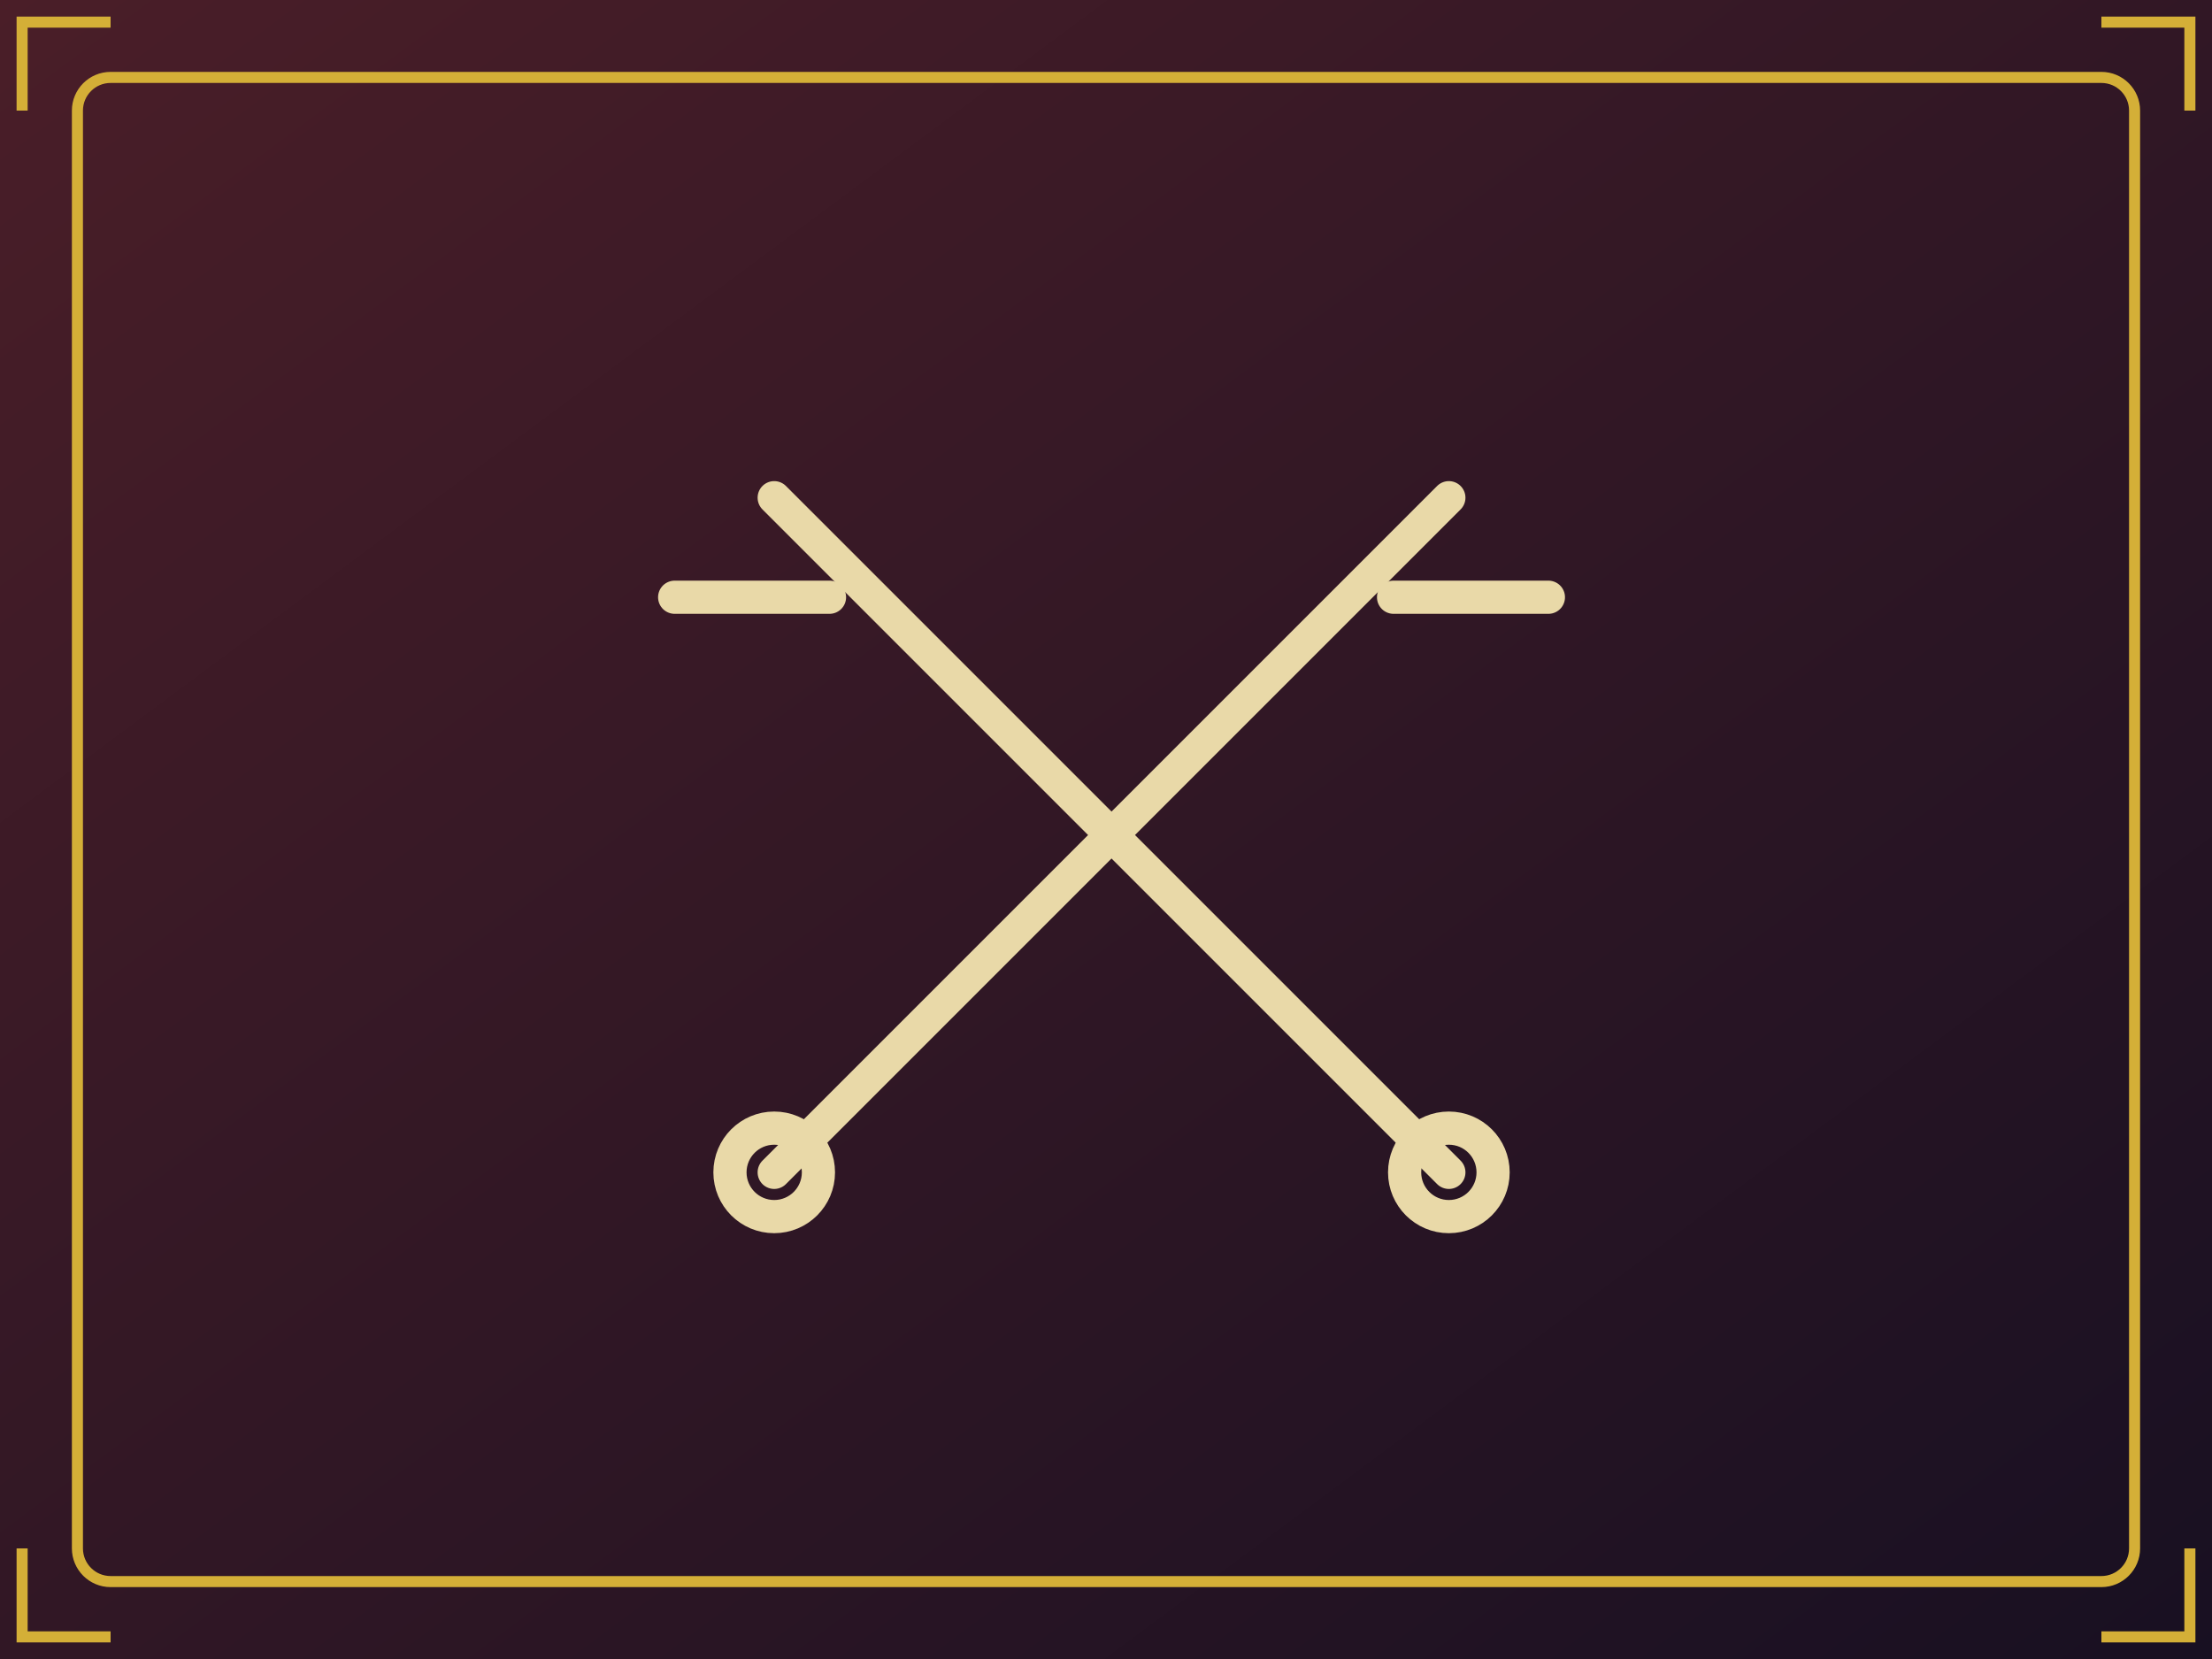
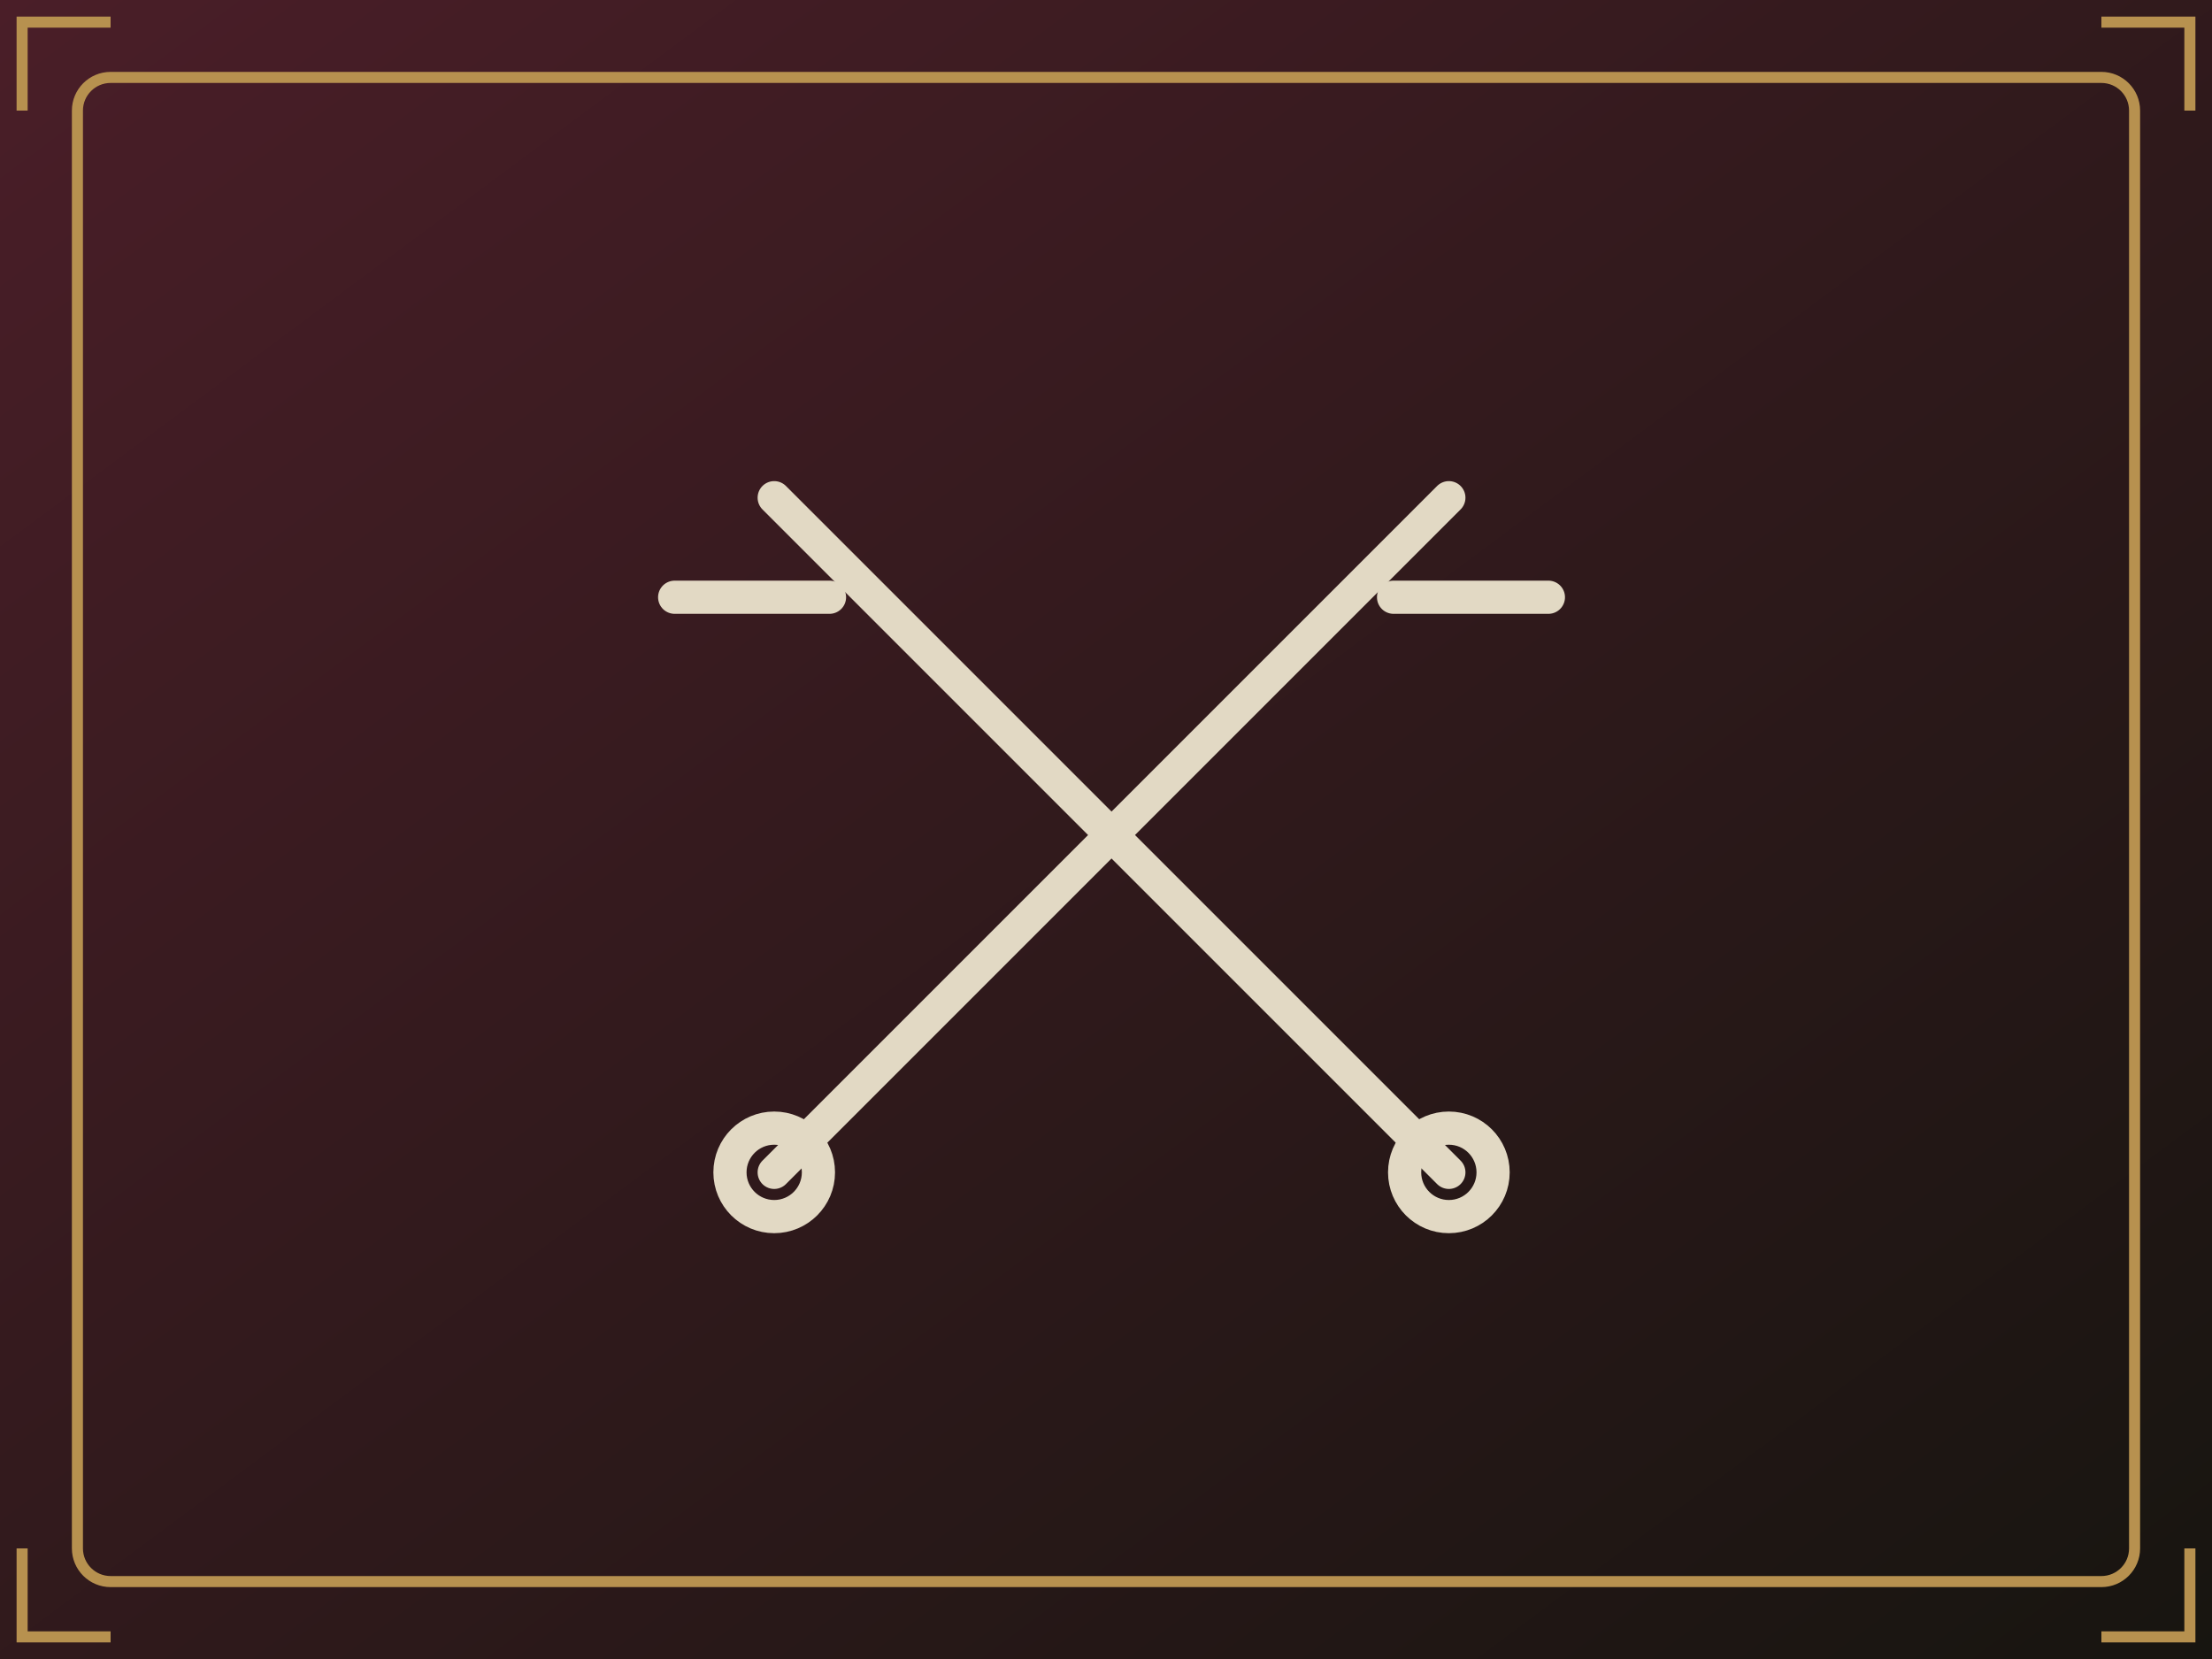
<svg xmlns="http://www.w3.org/2000/svg" viewBox="0 0 400 300">
  <defs>
    <linearGradient id="bgEvento" x1="0" y1="0" x2="1" y2="1">
      <stop offset="0%" stop-color="#4a1e28" />
-       <stop offset="100%" stop-color="#181022" />
+       <stop offset="100%" stop-color="#171510" />
    </linearGradient>
  </defs>
  <rect width="400" height="300" fill="url(#bgEvento)" />
-   <rect x="14" y="14" width="372" height="272" rx="6" fill="none" stroke="#d4af37" stroke-width="2" />
-   <g stroke="#d4af37" stroke-width="2" fill="none">
+   <rect x="14" y="14" width="372" height="272" rx="6" fill="none" stroke="#b7914f" stroke-width="2" />
+   <g stroke="#b7914f" stroke-width="2" fill="none">
    <path d="M4 20 V4 H20" />
    <path d="M380 4 H396 V20" />
    <path d="M396 280 V296 H380" />
    <path d="M20 296 H4 V280" />
  </g>
-   <g fill="none" stroke="#e9d9a8" stroke-width="6" stroke-linejoin="round" stroke-linecap="round">
+   <g fill="none" stroke="#e2d9c4" stroke-width="6" stroke-linejoin="round" stroke-linecap="round">
    <line x1="140" y1="90" x2="262" y2="212" />
    <line x1="122" y1="108" x2="150" y2="108" />
    <circle cx="262" cy="212" r="8" />
    <line x1="262" y1="90" x2="140" y2="212" />
    <line x1="252" y1="108" x2="280" y2="108" />
    <circle cx="140" cy="212" r="8" />
  </g>
</svg>
